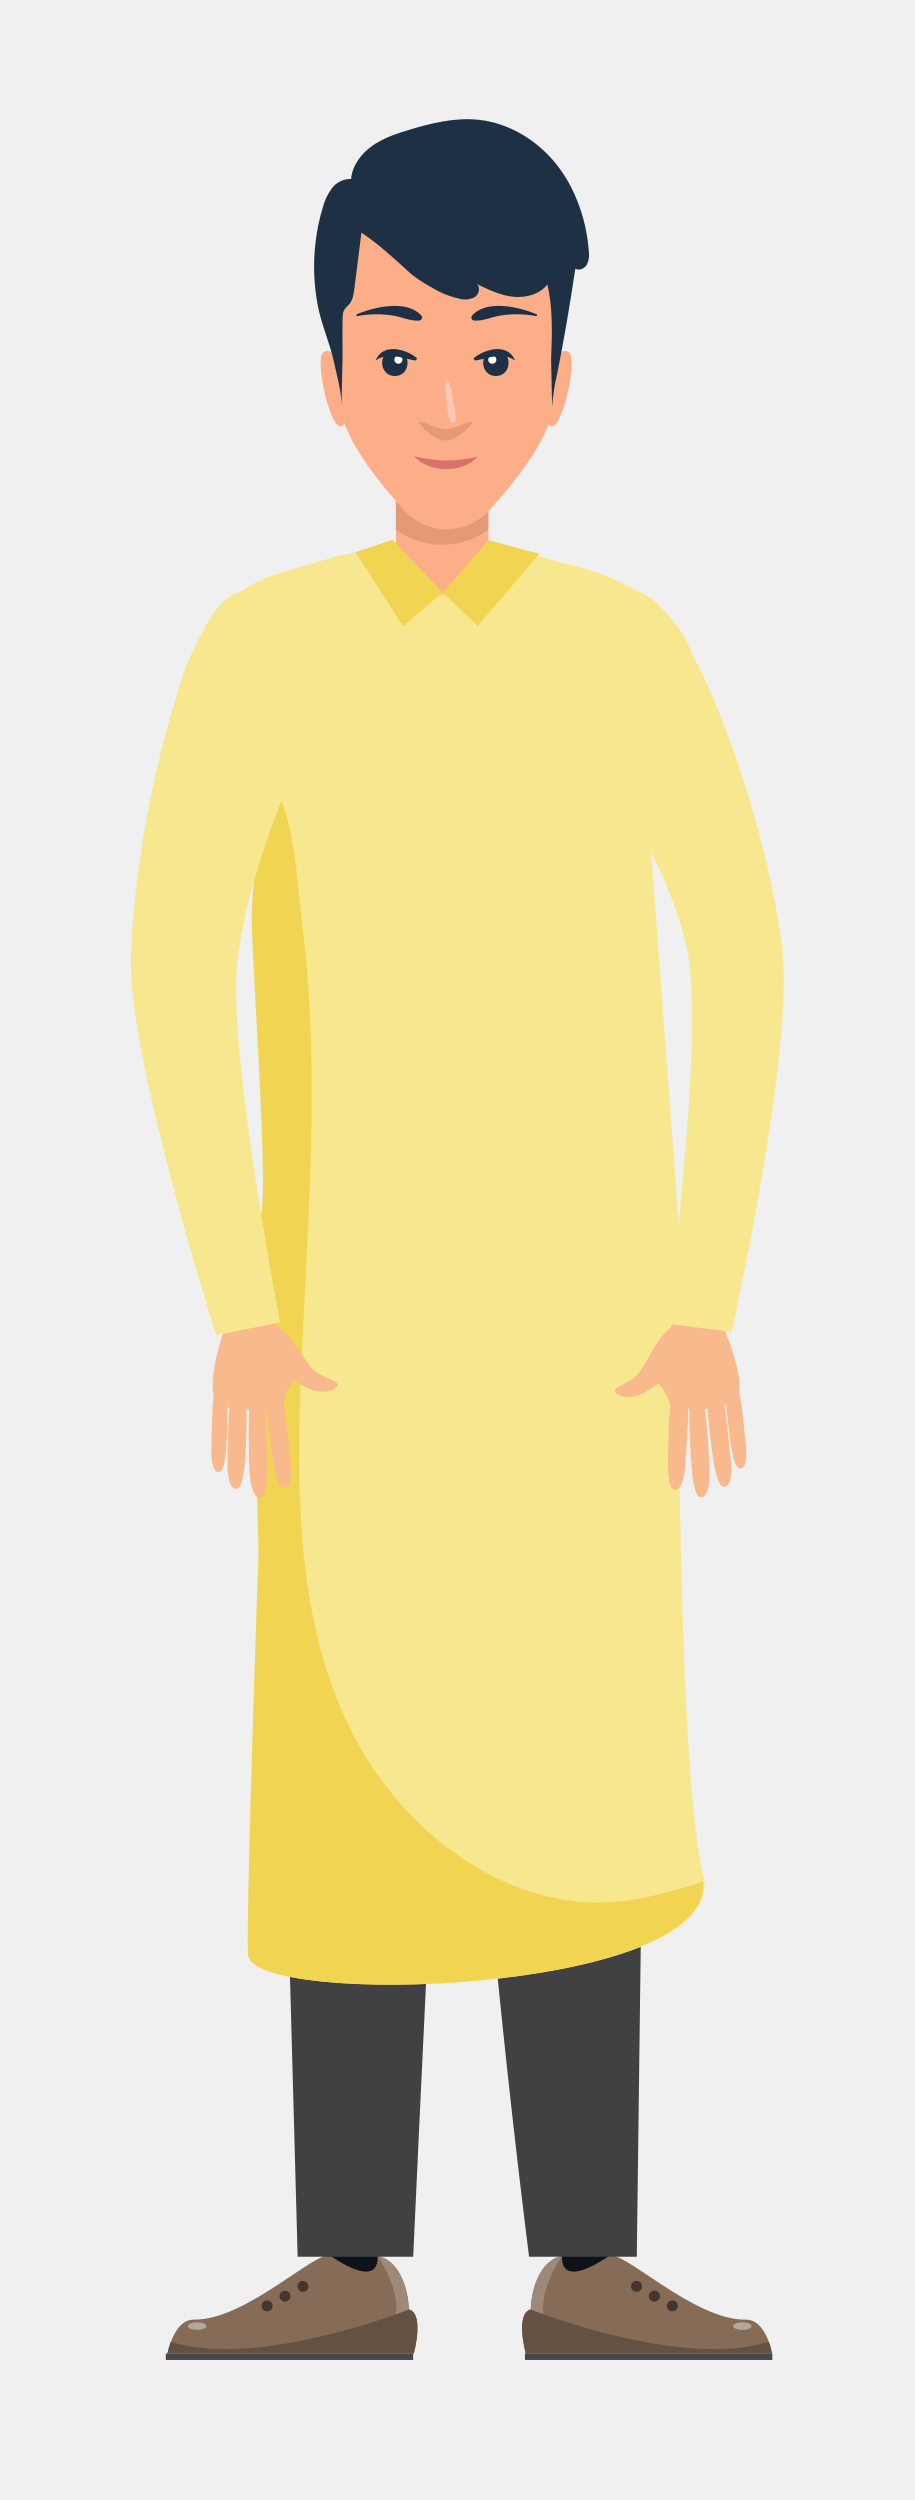
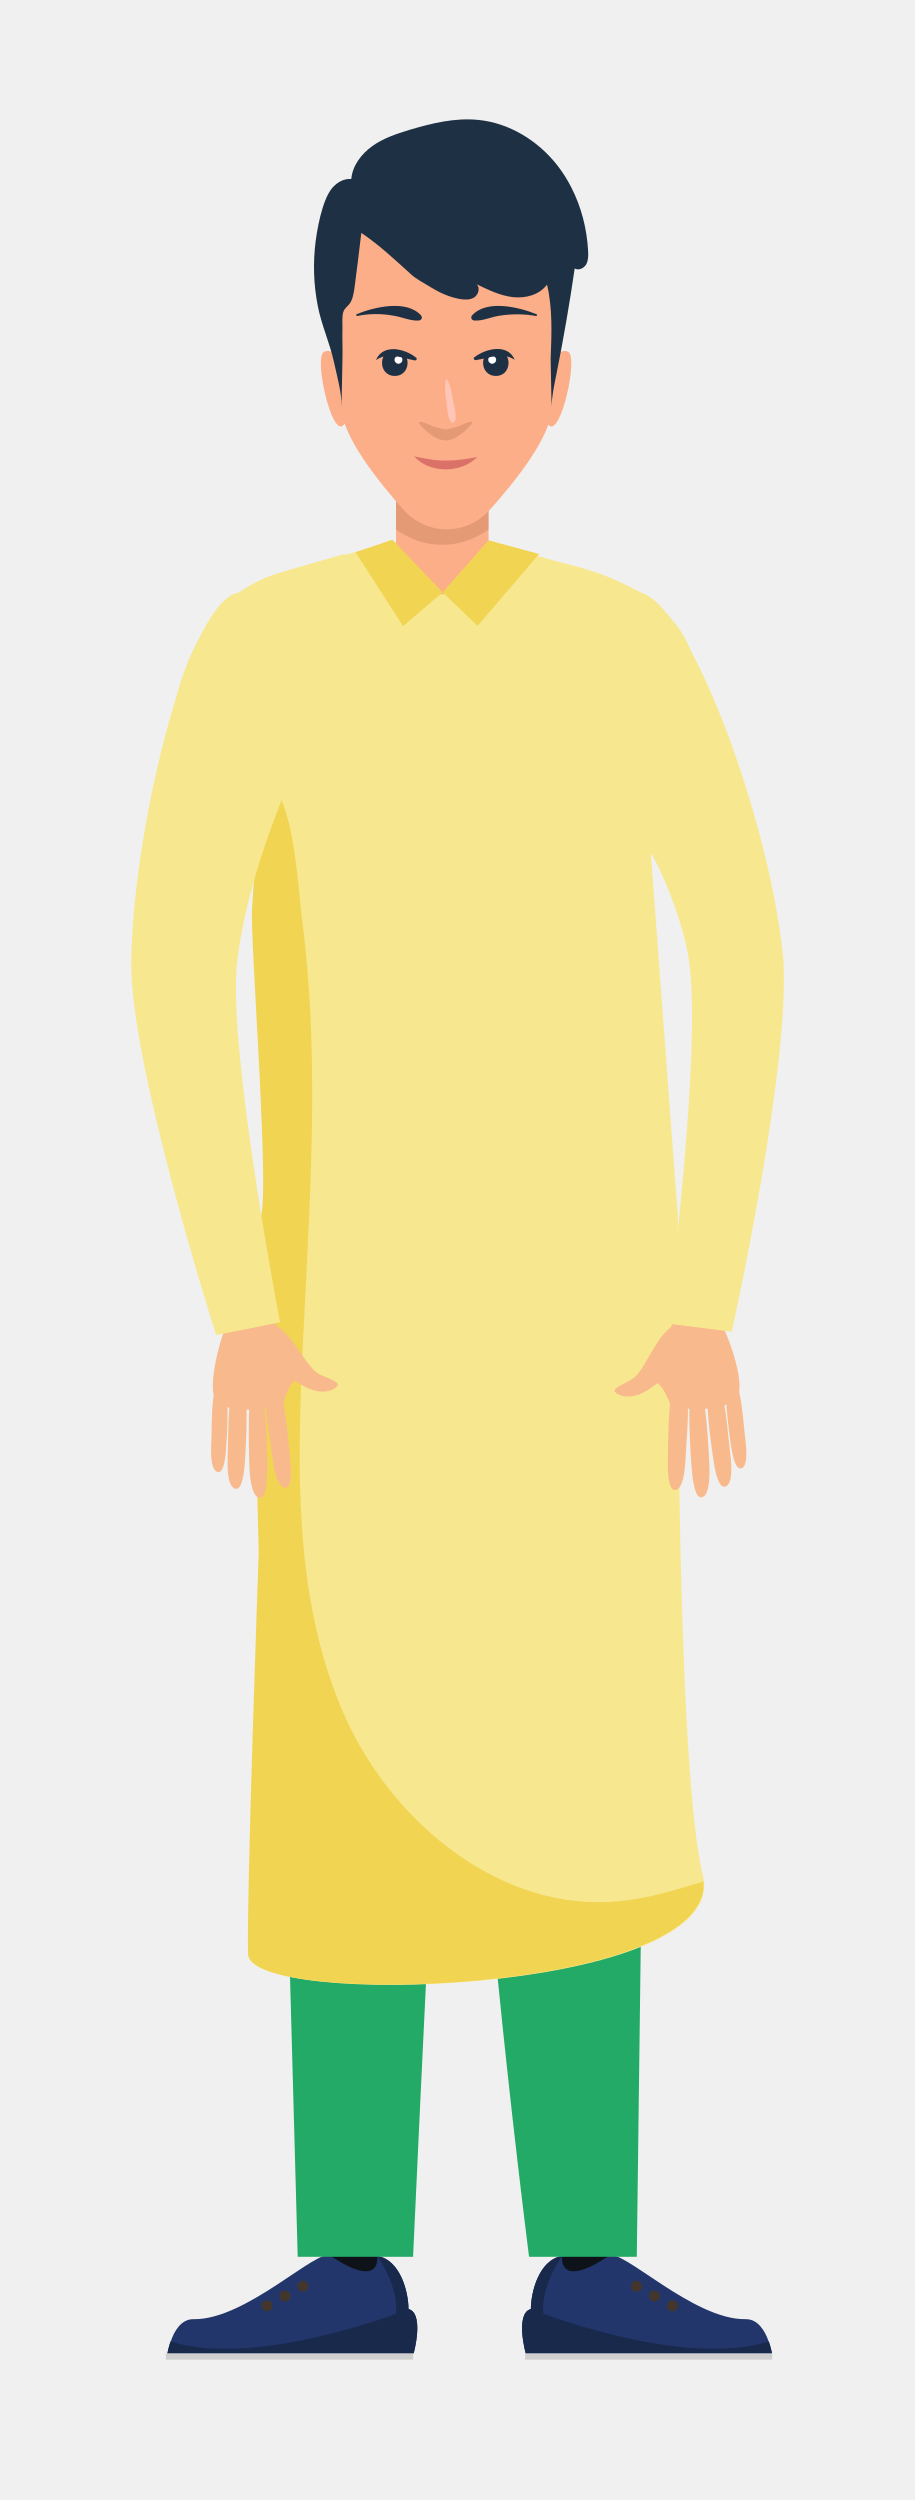
- <svg xmlns="http://www.w3.org/2000/svg" viewBox="0 0 300.52 821.26">
-   <defs>
-     <style>.cls-1{fill:#0e131a;}.cls-2{fill:#866c57;}.cls-3{fill:#9e8979;}.cls-4{fill:#474849;}.cls-5{fill:#655141;}.cls-6{fill:#43362c;}.cls-7{fill:#b6a79a;}.cls-8{fill:#414042;}.cls-9{fill:#f7e88f;}.cls-10{fill:#f2d453;}.cls-11{fill:#fcae88;}.cls-12{fill:#b06d4d;opacity:0.32;}.cls-13{fill:#f8ba8c;}.cls-14{fill:#1e3144;}.cls-15{fill:#fff;}.cls-16{fill:#db7269;}.cls-17{fill:#ffc5b6;}</style>
-   </defs>
+ <svg xmlns="http://www.w3.org/2000/svg" version="1.1" id="Layer_1" x="0px" y="0px" viewBox="0 0 300.5 821.3" style="enable-background:new 0 0 300.5 821.3;" xml:space="preserve">
+   <style type="text/css">
+ 	.st0{fill:#0E131A;}
+ 	.st1{fill:#22366B;}
+ 	.st2{fill:#18294C;}
+ 	.st3{fill:#CFCFCF;}
+ 	.st4{fill:#43362C;}
+ 	.st5{fill:#22AA66;}
+ 	.st6{fill:#F7E88F;}
+ 	.st7{fill:#F2D453;}
+ 	.st8{fill:#FCAE88;}
+ 	.st9{opacity:0.32;fill:#B06D4D;enable-background:new    ;}
+ 	.st10{fill:#F8BA8C;}
+ 	.st11{fill:#1E3144;}
+ 	.st12{fill:#FFFFFF;}
+ 	.st13{fill:#DB7269;}
+ 	.st14{fill:#FFC5B6;}
+ </style>
+   <g id="BACKGROUND">
+ </g>
  <g id="OBJECT">
-     <g id="doctor">
-       <polygon class="cls-1" points="201.35 756.89 202.73 723.68 184.85 723.68 183.47 756.89 201.35 756.89" />
-       <path class="cls-2" d="M253.64,773.14H172.72s-1.88-6.78-.95-11.09c.35-1.68,1.14-3,2.62-3.37,0-5.28,2.5-16.13,10.28-17.52h0c0,.38-1.42,11.23,15.3,0,4.16-2.79,27.73,21.11,45.05,20.85,4-.06,6.35,4,7.54,7.26A24.47,24.47,0,0,1,253.64,773.14Z" />
-       <path class="cls-3" d="M184.67,741.05c-.24.33-9.17,12.9-5.33,22.37a22.3,22.3,0,0,1-7.57-1.49c.35-1.67,1.14-3,2.62-3.36,0-5.29,2.5-16.13,10.28-17.52Z" />
-       <rect class="cls-4" x="172.45" y="773.14" width="81.25" height="2.12" />
-       <path class="cls-5" d="M253.64,773.14H172.72s-3.62-13.07,1.67-14.46c0,0,49.43,19.76,78.17,10.59A24.47,24.47,0,0,1,253.64,773.14Z" />
-       <path class="cls-6" d="M210.9,751.09a1.81,1.81,0,1,1-1.8-1.81A1.8,1.8,0,0,1,210.9,751.09Z" />
-       <path class="cls-6" d="M216.79,754.29a1.81,1.81,0,1,1-1.81-1.81A1.81,1.81,0,0,1,216.79,754.29Z" />
-       <path class="cls-6" d="M222.68,757.49a1.81,1.81,0,1,1-1.81-1.81A1.81,1.81,0,0,1,222.68,757.49Z" />
-       <path class="cls-7" d="M246.92,764.13c0,.68-1.37,1.24-3.06,1.24s-3.06-.56-3.06-1.24,1.37-1.24,3.06-1.24S246.92,763.44,246.92,764.13Z" />
-       <polygon class="cls-1" points="107.26 756.89 105.88 723.68 123.75 723.68 125.14 756.89 107.26 756.89" />
-       <path class="cls-2" d="M55,773.14h80.92s1.88-6.78,1-11.09c-.35-1.68-1.14-3-2.62-3.37,0-5.28-2.5-16.13-10.28-17.52h0c0,.38,1.42,11.23-15.3,0-4.16-2.79-27.73,21.11-45,20.85-4.05-.06-6.35,4-7.54,7.26A24.47,24.47,0,0,0,55,773.14Z" />
-       <path class="cls-3" d="M123.94,741.05c.24.33,9.17,12.9,5.33,22.37a22.3,22.3,0,0,0,7.57-1.49c-.35-1.67-1.14-3-2.62-3.36,0-5.29-2.5-16.13-10.28-17.52Z" />
-       <rect class="cls-4" x="54.47" y="773.14" width="81.25" height="2.12" />
-       <path class="cls-5" d="M55,773.14h80.92s3.62-13.07-1.67-14.46c0,0-49.44,19.76-78.17,10.59A24.47,24.47,0,0,0,55,773.14Z" />
-       <path class="cls-6" d="M97.71,751.09a1.81,1.81,0,1,0,1.8-1.81A1.8,1.8,0,0,0,97.71,751.09Z" />
-       <path class="cls-6" d="M91.82,754.29a1.81,1.81,0,1,0,1.81-1.81A1.81,1.81,0,0,0,91.82,754.29Z" />
-       <path class="cls-6" d="M85.93,757.49a1.81,1.81,0,1,0,1.81-1.81A1.81,1.81,0,0,0,85.93,757.49Z" />
-       <path class="cls-7" d="M61.69,764.13c0,.68,1.37,1.24,3.06,1.24s3.06-.56,3.06-1.24-1.37-1.24-3.06-1.24S61.69,763.44,61.69,764.13Z" />
-       <path class="cls-8" d="M88.3,395.16l9.48,346.19h37.95c6.67-146.07,14.2-288.06,14.2-288.06s2.47,117.23,23.87,288.06h35.39l4.4-346.19Z" />
+     <g>
+       <g>
+         <g id="doctor_26_">
+           <g>
+             <g>
+               <polygon class="st0" points="201.4,756.9 202.7,723.7 184.9,723.7 183.5,756.9       " />
+               <g>
+                 <path class="st1" d="M253.6,773.1h-80.9c0,0-1.9-6.8-0.9-11.1c0.4-1.7,1.1-3,2.6-3.4c0-5.3,2.5-16.1,10.3-17.5l0,0         c-0.1,0.4-1.4,11.2,15.3,0c4.2-2.8,27.7,21.1,45,20.8c4-0.1,6.4,4,7.5,7.3C253.3,771.4,253.6,773.1,253.6,773.1z" />
+                 <path class="st2" d="M184.7,741.1c-0.2,0.3-9.2,12.9-5.3,22.4c-2.6,0-5.1-0.6-7.6-1.5c0.4-1.7,1.1-3,2.6-3.4         C174.4,753.3,176.9,742.4,184.7,741.1C184.7,741,184.7,741,184.7,741.1z" />
+                 <rect x="172.5" y="773.1" class="st3" width="81.2" height="2.1" />
+                 <path class="st2" d="M253.6,773.1h-80.9c0,0-3.6-13.1,1.7-14.5c0,0,49.4,19.8,78.2,10.6C253.3,771.4,253.6,773.1,253.6,773.1         z" />
+                 <g>
+                   <path class="st4" d="M210.9,751.1c0,1-0.8,1.8-1.8,1.8s-1.8-0.8-1.8-1.8s0.8-1.8,1.8-1.8          C210.1,749.3,210.9,750.1,210.9,751.1z" />
+                   <path class="st4" d="M216.8,754.3c0,1-0.8,1.8-1.8,1.8s-1.8-0.8-1.8-1.8s0.8-1.8,1.8-1.8S216.8,753.3,216.8,754.3z" />
+                   <path class="st4" d="M222.7,757.5c0,1-0.8,1.8-1.8,1.8s-1.8-0.8-1.8-1.8s0.8-1.8,1.8-1.8S222.7,756.5,222.7,757.5z" />
+                 </g>
+               </g>
+             </g>
+             <g>
+               <polygon class="st0" points="107.3,756.9 105.9,723.7 123.8,723.7 125.1,756.9       " />
+               <g>
+                 <path class="st1" d="M55,773.1h80.9c0,0,1.9-6.8,0.9-11.1c-0.4-1.7-1.1-3-2.6-3.4c0-5.3-2.5-16.1-10.3-17.5l0,0         c0.1,0.4,1.4,11.2-15.3,0c-4.2-2.8-27.7,21.1-45,20.8c-4.1-0.1-6.4,4-7.5,7.3C55.3,771.4,55,773.1,55,773.1z" />
+                 <path class="st2" d="M123.9,741.1c0.2,0.3,9.2,12.9,5.3,22.4c2.6,0,5.1-0.6,7.6-1.5c-0.4-1.7-1.1-3-2.6-3.4         C134.2,753.3,131.7,742.4,123.9,741.1C123.9,741,123.9,741,123.9,741.1z" />
+                 <rect x="54.5" y="773.1" class="st3" width="81.2" height="2.1" />
+                 <path class="st2" d="M55,773.1h80.9c0,0,3.6-13.1-1.7-14.5c0,0-49.4,19.8-78.2,10.6C55.3,771.4,55,773.1,55,773.1z" />
+                 <g>
+                   <path class="st4" d="M97.7,751.1c0,1,0.8,1.8,1.8,1.8s1.8-0.8,1.8-1.8s-0.8-1.8-1.8-1.8S97.7,750.1,97.7,751.1z" />
+                   <path class="st4" d="M91.8,754.3c0,1,0.8,1.8,1.8,1.8s1.8-0.8,1.8-1.8s-0.8-1.8-1.8-1.8C92.6,752.5,91.8,753.3,91.8,754.3z" />
+                   <path class="st4" d="M85.9,757.5c0,1,0.8,1.8,1.8,1.8s1.8-0.8,1.8-1.8s-0.8-1.8-1.8-1.8C86.7,755.7,85.9,756.5,85.9,757.5z" />
+                 </g>
+               </g>
+             </g>
+             <g>
+               <path class="st5" d="M88.3,395.2l9.5,346.2h37.9c6.7-146.1,14.2-288.1,14.2-288.1s2.5,117.2,23.9,288.1h35.4l4.4-346.2H88.3z" />
+             </g>
+           </g>
+         </g>
+         <path class="st6" d="M214.3,401.6C194,417.1,112,414.7,89.8,400.7c-7.4-16.2-3.2-140.8-3.2-140.8S69,204.5,74.1,198.8     c10.3-11.7,70.7-24.2,70.7-24.2s64.2,14.2,71.3,24.2c3.4,4.9-5.7,50.1-3.1,98.9C215.6,349.3,218.5,383.8,214.3,401.6z" />
+         <g>
+           <path class="st6" d="M226.3,212.3c-10.6-24.7-49.5-28.7-49.5-28.7l-4.3-1.2l-11.8,9.6l-8.7,4.4h-6.2l-12.9-1.2h-6.6L123,192      l-9.9-10c-3.4,1-9.6,2.8-20.4,5.9c-36.8,10.6-37.4,53-44.5,99.3c-2,13.3,3.2,36.5,4.6,39.3c2.4,5,10.9,13.9,14.2,12.8      c5.2-1.8,8.2-3.8,8.1-12.1c-0.1-8.7,2.5-17.7,3.3-25.5l0,0c2.2-21.7,6.7-38,6.7-38s-1.3,25.1-2,35s6.1,95.6,2.7,101.5      c-3.4,5.8-0.5,109.9-0.5,109.9s-4.1,114-3.5,132c0.6,17.7,152.5,13.1,149.5-23.8c-0.1-0.7-0.2-1.5-0.4-2.2      c-9.5-38.9-8.2-216.2-8.2-216.2l-8.9-119.7c0,0,9.1,14.4,13.7,33.6c1.5,6.2,2,15,2.1,24c0.2,0,0.3-0.1,0.5-0.1      c2.1-0.3,4.1-0.3,6-0.1c1.1-1,4.4-3.5,4.2-1.9c-0.2,1.7,1.4,1.3,1.6,1.2c3.8-4.4,8.5-6,14.2-15.9      C255.9,279,235.7,234.3,226.3,212.3z" />
+           <path class="st7" d="M81.5,642C80.9,623.9,85,510,85,510s-3-104.1,0.5-109.9c3.4-5.8-3.4-91.6-2.7-101.5c0.7-9.9,2-35,2-35      s-4.5,16.3-6.7,38c-0.3-16.4,1.7-32,10-44.7c8.5,5.3,9.8,35,11.1,44.8c2.1,16.3,3.1,32.6,3.3,49c0.5,33.4-2,66.8-3.4,100.1      c-1.6,38.5-1.4,78.4,14.4,113.5c15.9,35.1,51.5,64,89.8,60.3c9.5-0.9,18.7-3.7,27.8-6.5C234,655.1,82.1,659.7,81.5,642z" />
+         </g>
+         <g>
+           <rect x="130.1" y="158.5" class="st8" width="30.4" height="36.7" />
+           <path class="st9" d="M130.1,158.5V174c4.7,3.2,9.8,5,15.2,5s10.5-1.8,15.2-5v-15.5H130.1z" />
+         </g>
+         <g>
+           <path class="st10" d="M242.7,457.7c2-7.1-8-33.1-14-32.9c-5,0.1-13.1,20.2-12.7,29.7c1.9,1.1,3.4,4.9,4.2,6.8      C220.9,463.2,240.7,464.8,242.7,457.7z" />
+           <path class="st10" d="M227.2,482c-0.4-5.2-0.9-13.3-0.7-20.4c1.7-0.1,3.3-0.4,4.8-1c1,6.6,1.5,15,1.7,20      c0.4,7.3-0.6,11.1-2.6,11.3C228.8,492.1,227.7,488.7,227.2,482z" />
+           <path class="st10" d="M234.3,479.2c-0.7-4.8-1.7-12.4-2-19.1c1.6-0.1,3.6-0.8,5.1-1.4c1.4,6.1,1.9,14.3,2.5,19      c0.9,6.8,0.1,10.4-1.8,10.7C236.5,488.7,235.2,485.5,234.3,479.2z" />
+           <path class="st10" d="M240.1,474.6c-0.6-4.1-1.4-10.6-1.7-16.3c1.4-0.1,3.1-0.7,4.4-1.2c1.2,5.2,1.6,12.2,2.1,16.2      c0.7,5.8,0.1,8.9-1.5,9.1C241.9,482.6,240.9,479.9,240.1,474.6z" />
+           <path class="st10" d="M219.4,479.7c0.1-4.9,0.1-14.3,1-20.9c1.6,0.1,4,1.6,5.5,1.3c0.4,6.3-0.5,14.4-0.7,19.2      c-0.3,6.9-1.6,10.2-3.5,10.2C220,489.4,219.3,486,219.4,479.7z" />
+           <path class="st10" d="M208.3,452.6c3.8-3,7.2-13.8,12.9-17.1c0.9,1.4,5.3,8.1,6.5,9.1c-4.8,4.1-10.4,9-14.3,11.7      c-5.7,3.9-10.3,2.4-11.4,0.9C201,456,206.3,454.2,208.3,452.6z" />
+         </g>
+         <path class="st6" d="M240.4,437.5l-21.3-2.7c0,0,12.5-94.5,6.7-122.5c-6.4-30.9-29.7-61.6-29.7-61.6s-1.3-61.7,15.2-55.7     c16.5,6.1,41.1,74.7,45.8,117.7C260.7,346.1,240.4,437.5,240.4,437.5z" />
+         <g>
+           <path class="st10" d="M70.4,458.9c-2.5-6.9,5.3-33.6,11.3-33.9c5-0.3,14.6,19.1,15.1,28.6c-1.8,1.2-3,5.2-3.6,7.1      C92.5,462.6,72.9,465.8,70.4,458.9z" />
+           <path class="st10" d="M87.8,481.9c0-5.2-0.2-13.3-0.9-20.4c-1.7,0.1-3.3-0.2-4.9-0.6c-0.5,6.7-0.2,15.1-0.1,20.1      c0.2,7.3,1.5,11,3.5,11.1C87,492.1,87.8,488.6,87.8,481.9z" />
+           <path class="st10" d="M80.5,479.7c0.3-4.9,0.7-12.5,0.4-19.2c-1.6,0-3.7-0.5-5.2-1c-0.9,6.2-0.7,14.4-0.9,19.1      c-0.3,6.9,0.8,10.3,2.7,10.5C79.1,489.3,80.1,486,80.5,479.7z" />
+           <path class="st10" d="M74.3,475.5c0.3-4.2,0.6-10.7,0.4-16.4c-1.4,0-3.2-0.4-4.5-0.8c-0.8,5.3-0.6,12.3-0.8,16.3      c-0.3,5.9,0.6,8.8,2.3,9C73.1,483.7,74,480.9,74.3,475.5z" />
+           <path class="st10" d="M95.3,478.9c-0.5-4.9-1.3-14.3-2.7-20.8c-1.6,0.3-3.8,1.9-5.4,1.7c0.1,6.3,1.7,14.3,2.3,19      c0.8,6.8,2.5,10.1,4.4,9.9C95.5,488.6,95.9,485.2,95.3,478.9z" />
+           <path class="st10" d="M104.3,451.1c-4.1-2.7-8.3-13.1-14.3-16c-0.8,1.4-4.6,8.5-5.7,9.6c5.1,3.7,11.1,8.2,15.2,10.5      c6,3.5,10.4,1.6,11.4,0C111.8,453.8,106.3,452.4,104.3,451.1z" />
+         </g>
+         <path class="st6" d="M71,438.6l21-4.2c0,0-17.3-90-14.1-118.3c3.6-31.3,19.8-65.3,19.8-65.3s-5.1-62.8-21-55.6     c-15.9,7.2-32.8,77.1-33.6,120.3C42.4,348.9,71,438.6,71,438.6z" />
+         <g>
+           <g>
+             <polygon class="st7" points="145.4,194.6 132.4,205.7 116.8,181.4 128.9,177.3      " />
+           </g>
+           <g>
+             <polygon class="st7" points="145.4,194.6 156.9,205.6 177.1,182 160.5,177.5      " />
+           </g>
+         </g>
+       </g>
+       <g>
+         <g>
+           <path class="st8" d="M180.6,120.1c0,0,2.8-6.3,6.1-4.5s-2.4,27.6-6.3,24.2C176.5,136.3,180.6,120.1,180.6,120.1z" />
+           <path class="st8" d="M112.5,120.1c0,0-2.8-6.3-6.1-4.5c-3.3,1.8,2.4,27.6,6.3,24.2C116.6,136.3,112.5,120.1,112.5,120.1z" />
+           <path class="st8" d="M146.7,173.9L146.7,173.9c-5.3,0-10.4-2.3-14.1-6.4c-7.8-8.7-20.4-24.2-20.4-33.8L110,96.4      C110,76,127.6,63,146.7,63l0,0c11.8,0,23.1,4.9,29.9,13.5c4.2,5.3,6.8,11.9,6.8,19.7l-2.1,37.5c0,9.7-12.6,25.1-20.4,33.8      C157.2,171.6,152.1,173.9,146.7,173.9z" />
+           <path class="st11" d="M187.7,61.6c-1.3-2.6-2.9-5.1-4.7-7.4c-6.3-8-15.7-13.8-25.8-14.8c-7.7-0.8-15.4,1.1-22.8,3.3      c-4.2,1.3-8.5,2.7-12.1,5.3s-6.5,6.4-6.9,10.8c-2.4-0.2-4.7,1.1-6.3,3c-1.5,1.9-2.4,4.2-3.1,6.5c-1.1,3.5-1.8,7.2-2.3,10.9      c-0.9,7.1-0.7,14.3,0.7,21.3c1.2,6.3,3.9,12,5.3,18.4c1,4.7,2.6,10,2.5,14.8l0.3-15.7c0.1-3.4-0.1-6.8,0-10.3      c0-1.4-0.1-3,0.1-4.4c0.2-1.6,1-2.1,2-3.2c1.2-1.4,1.5-3.3,1.8-5.1c0.8-6.2,1.6-12.3,2.3-18.5c5.9,4,11,8.8,16.2,13.5      c1.9,1.8,4.8,3.2,7,4.6c2.8,1.7,5.8,3,9,3.6c1.7,0.3,3.5,0.4,4.9-0.5s2-3.2,0.8-4.3c3.8,1.8,7.6,3.7,11.8,4.2s8.8-0.7,11.3-4.1      c1.9,7.8,1.5,16.5,1.2,24.4l0.3,15.7c0.1-3.6,0.9-7.2,1.6-10.7c2.3-11.5,4.3-23,6-34.7c1.3,0.8,3.1-0.1,3.8-1.4s0.7-2.9,0.6-4.5      C192.8,75.2,191,68,187.7,61.6z" />
+         </g>
+         <g>
+           <path class="st9" d="M151.4,139.7c-2.1,1-5,1.4-5,1.4s-2.9-0.4-5-1.4s-3.8-1.5-3.8-0.9s4.8,5.9,8.8,5.9s8.7-5.3,8.8-5.9      C155.3,138.2,153.5,138.7,151.4,139.7z" />
+           <g>
+             <g>
+               <path class="st11" d="M129.7,123.5c5.6,0,5.6-8.6,0-8.6C124.1,114.9,124.1,123.5,129.7,123.5L129.7,123.5z" />
+             </g>
+             <path class="st12" d="M132.2,118.2c0,0.7-0.6,1.3-1.3,1.3s-1.3-0.6-1.3-1.3c0-0.7,0.6-1.3,1.3-1.3       C131.6,116.8,132.2,117.4,132.2,118.2z" />
+             <g>
+               <path class="st11" d="M123.5,118.3c4.1-2.8,8.4-0.7,12.7,0.1c0.5,0.1,1-0.5,0.5-0.9C133,114.5,125.8,112.8,123.5,118.3        C123.4,118.3,123.5,118.4,123.5,118.3L123.5,118.3z" />
+             </g>
+           </g>
+           <g>
+             <g>
+               <path class="st11" d="M162.9,123.5c-5.6,0-5.6-8.6,0-8.6C168.4,114.9,168.5,123.5,162.9,123.5L162.9,123.5z" />
+             </g>
+             <path class="st12" d="M160.4,118.2c0,0.7,0.6,1.3,1.3,1.3s1.3-0.6,1.3-1.3c0-0.7-0.6-1.3-1.3-1.3       C161,116.8,160.4,117.4,160.4,118.2z" />
+             <g>
+               <path class="st11" d="M169.1,118.2c-2.3-5.5-9.6-3.7-13.3-0.8c-0.5,0.4,0.1,1,0.5,0.9C160.7,117.7,164.9,115.5,169.1,118.2        C169.1,118.4,169.2,118.3,169.1,118.2L169.1,118.2z" />
+             </g>
+           </g>
+           <g>
+             <path class="st11" d="M117.4,103.8c3.8-0.8,8-0.8,11.8-0.1c2.8,0.4,5.6,1.8,8.4,1.6c0.9-0.1,1.3-1,0.7-1.7       c-4.8-5.3-15.5-2.7-21.1-0.4C116.9,103.4,117,103.9,117.4,103.8L117.4,103.8z" />
+           </g>
+           <g>
+             <path class="st11" d="M176.2,103.2c-5.7-2.3-16.3-4.9-21.1,0.4c-0.6,0.7-0.2,1.6,0.7,1.7c2.8,0.2,5.6-1.2,8.4-1.6       c3.9-0.6,8-0.6,11.8,0.1C176.5,103.9,176.6,103.4,176.2,103.2L176.2,103.2z" />
+           </g>
+           <g>
+             <path class="st13" d="M136,149.9c1.9,0.4,3.6,0.8,5.3,1c1.7,0.3,3.4,0.4,5.1,0.4c1.7,0,3.4-0.1,5.1-0.3       c1.7-0.2,3.5-0.5,5.3-0.9c-1.3,1.4-3,2.4-4.8,3.1c-1.8,0.7-3.8,1-5.7,1s-3.9-0.4-5.7-1.1C138.9,152.4,137.3,151.3,136,149.9z" />
+           </g>
+           <g>
+             <path class="st14" d="M146.5,124.8c-0.6,2.6-0.1,5,0.2,7.6c0.3,2,0.2,4.4,1.4,6.1c0.4,0.5,1.2,0.5,1.4-0.2       c0.6-2-0.2-4.2-0.6-6.2c-0.4-2.6-0.7-5-1.9-7.3C147,124.5,146.6,124.6,146.5,124.8L146.5,124.8z" />
+           </g>
+         </g>
+       </g>
    </g>
-     <path class="cls-9" d="M214.27,401.62c-20.33,15.45-102.3,13.13-124.5-.92-7.44-16.23-3.22-140.79-3.22-140.79S69,204.54,74.1,198.79c10.32-11.69,70.69-24.22,70.69-24.22s64.23,14.18,71.26,24.22c3.41,4.88-5.71,50.08-3.15,98.89C215.62,349.35,218.48,383.84,214.27,401.62Z" />
-     <path class="cls-9" d="M226.28,212.27c-10.56-24.7-49.52-28.67-49.52-28.67l-4.29-1.19L160.68,192,152,196.41h-6.21l-12.93-1.23H126.2L123,192l-9.9-10c-3.37,1-9.59,2.81-20.43,6-36.78,10.62-37.4,53-44.52,99.3-2,13.33,3.2,36.5,4.57,39.34,2.38,4.95,10.92,13.89,14.22,12.75,5.25-1.8,8.17-3.78,8.09-12.11-.07-8.67,2.52-17.74,3.32-25.53v0a258.21,258.21,0,0,1,6.75-38s-1.26,25.06-2,35,6.09,95.64,2.67,101.45S85.39,510,85.39,510s-4.09,114-3.48,132c.61,17.72,152.51,13.1,149.47-23.78A13.77,13.77,0,0,0,231,616c-9.49-38.91-8.2-216.23-8.2-216.23L213.9,280.08a121.7,121.7,0,0,1,13.66,33.59c1.47,6.22,2,15,2.11,24l.53-.11a23.14,23.14,0,0,1,6-.08c1.09-1,4.42-3.48,4.21-1.85s1.38,1.27,1.61,1.22c3.83-4.39,8.5-6,14.2-15.94C256,279,235.73,234.31,226.28,212.27Z" />
-     <path class="cls-10" d="M81.46,642c-.61-18.08,3.48-132,3.48-132s-3-104.09.46-109.89S82,308.51,82.73,298.61s2-35,2-35a259.09,259.09,0,0,0-6.74,38c-.27-16.38,1.75-32,10-44.68,8.48,5.32,9.77,35,11.06,44.78a418.45,418.45,0,0,1,3.28,49c.45,33.41-2,66.76-3.42,100.13-1.62,38.47-1.44,78.43,14.42,113.52s51.49,64,89.82,60.32c9.51-.93,18.67-3.74,27.84-6.52C234,655.08,82.07,659.7,81.46,642Z" />
-     <rect class="cls-11" x="130.06" y="158.47" width="30.38" height="36.74" />
-     <path class="cls-12" d="M130.06,158.47V174a25.7,25.7,0,0,0,30.38,0V158.47Z" />
-     <path class="cls-13" d="M242.71,457.72c2-7.12-8-33.05-14-32.9C223.7,425,215.66,445,216,454.5c1.94,1.09,3.37,4.92,4.16,6.78S240.73,464.85,242.71,457.72Z" />
-     <path class="cls-13" d="M227.2,482c-.42-5.18-.89-13.32-.74-20.43a15.84,15.84,0,0,0,4.82-1c1,6.6,1.45,15,1.74,20,.41,7.33-.6,11.07-2.55,11.32C228.8,492.15,227.72,488.72,227.2,482Z" />
-     <path class="cls-13" d="M234.28,479.24c-.72-4.83-1.69-12.44-2-19.1a19.81,19.81,0,0,0,5.11-1.38c1.43,6.14,1.89,14.29,2.47,19,.86,6.84.09,10.37-1.8,10.66C236.47,488.68,235.21,485.5,234.28,479.24Z" />
-     <path class="cls-13" d="M240.08,474.59c-.62-4.12-1.45-10.62-1.69-16.3a16.34,16.34,0,0,0,4.37-1.18c1.22,5.25,1.6,12.19,2.11,16.22.73,5.84.07,8.85-1.54,9.1C242,482.65,240.87,479.94,240.08,474.59Z" />
-     <path class="cls-13" d="M219.45,479.69c.09-4.88.14-14.33,1-20.94,1.62.14,4,1.6,5.53,1.26.39,6.3-.51,14.4-.71,19.16-.29,6.89-1.63,10.24-3.54,10.22C220.05,489.37,219.33,486,219.45,479.69Z" />
-     <path class="cls-13" d="M208.27,452.64c3.82-3,7.17-13.75,12.93-17.1.88,1.38,5.28,8.1,6.49,9.12-4.78,4.13-10.37,9-14.27,11.74-5.66,3.94-10.28,2.42-11.41.89C201,456,206.34,454.18,208.27,452.64Z" />
-     <path class="cls-9" d="M240.38,437.52l-21.3-2.69s12.52-94.52,6.72-122.45c-6.42-30.95-29.71-61.6-29.71-61.6s-1.28-61.71,15.19-55.65,41.09,74.7,45.78,117.74C260.68,346.08,240.38,437.52,240.38,437.52Z" />
-     <path class="cls-13" d="M70.35,458.91c-2.54-7,5.26-33.6,11.29-33.93,5-.28,14.64,19.09,15.1,28.55-1.85,1.25-3,5.18-3.61,7.1S72.91,465.85,70.35,458.91Z" />
-     <path class="cls-13" d="M87.78,481.88c0-5.2-.19-13.35-.91-20.42a16.13,16.13,0,0,1-4.9-.63c-.5,6.66-.23,15.06-.11,20.11.18,7.33,1.5,11,3.46,11.08C87,492.1,87.8,488.59,87.78,481.88Z" />
-     <path class="cls-13" d="M80.5,479.67c.32-4.87.67-12.53.42-19.2a19.82,19.82,0,0,1-5.21-1c-.93,6.24-.72,14.39-.93,19.14-.3,6.89.75,10.35,2.65,10.49C79.07,489.26,80.07,486,80.5,479.67Z" />
-     <path class="cls-13" d="M74.34,475.51c.28-4.16.58-10.7.37-16.39a16.42,16.42,0,0,1-4.46-.82c-.78,5.33-.61,12.28-.78,16.34-.26,5.88.64,8.83,2.26,8.95C73.13,483.69,74,480.9,74.34,475.51Z" />
-     <path class="cls-13" d="M95.32,478.93c-.49-4.86-1.3-14.28-2.66-20.8-1.6.27-3.84,1.91-5.41,1.7.13,6.31,1.67,14.32,2.26,19,.84,6.84,2.45,10.08,4.35,9.9C95.5,488.61,95.94,485.23,95.32,478.93Z" />
-     <path class="cls-13" d="M104.27,451.06c-4.06-2.72-8.26-13.13-14.28-16-.75,1.44-4.6,8.5-5.72,9.61,5.09,3.73,11.07,8.16,15.17,10.55,6,3.47,10.44,1.59,11.45,0C111.76,453.79,106.32,452.44,104.27,451.06Z" />
-     <path class="cls-9" d="M71,438.61l21-4.22s-17.32-90-14.07-118.28c3.59-31.3,19.75-65.33,19.75-65.33s-5.1-62.78-21-55.56S43.81,272.34,43,315.57C42.43,348.93,71,438.61,71,438.61Z" />
-     <polygon class="cls-10" points="145.42 194.64 132.37 205.74 116.79 181.4 128.95 177.32 145.42 194.64" />
-     <polygon class="cls-10" points="145.42 194.64 156.91 205.63 177.14 181.97 160.51 177.45 145.42 194.64" />
-     <path class="cls-11" d="M180.65,120.14s2.78-6.32,6.12-4.53-2.38,27.64-6.31,24.16S180.65,120.14,180.65,120.14Z" />
-     <path class="cls-11" d="M112.47,120.14s-2.78-6.32-6.12-4.53,2.39,27.64,6.32,24.16S112.47,120.14,112.47,120.14Z" />
-     <path class="cls-11" d="M146.75,173.94h0a19.05,19.05,0,0,1-14.13-6.43c-7.83-8.68-20.44-24.16-20.44-33.82L110,96.44c0-20.38,17.62-33.37,36.71-33.37h0c11.83,0,23.09,4.89,29.95,13.46a30.93,30.93,0,0,1,6.76,19.66l-2.14,37.5c0,9.66-12.62,25.14-20.45,33.82A19,19,0,0,1,146.75,173.94Z" />
-     <path class="cls-14" d="M187.67,61.58a45.23,45.23,0,0,0-4.75-7.43c-6.3-8-15.66-13.77-25.8-14.81-7.69-.78-15.39,1.09-22.79,3.32-4.23,1.28-8.5,2.72-12.1,5.28s-6.51,6.45-6.91,10.85a7.59,7.59,0,0,0-6.25,3A18.23,18.23,0,0,0,106,68.29a66.66,66.66,0,0,0-2.29,10.85,68,68,0,0,0,.68,21.25c1.22,6.35,3.88,12,5.27,18.36,1,4.7,2.62,10,2.52,14.85,0,0,.33-15.72.33-15.74.07-3.42-.07-6.84,0-10.26a37.8,37.8,0,0,1,.13-4.39c.2-1.56,1-2.09,2-3.19,1.24-1.35,1.52-3.29,1.75-5.11q1.17-9.24,2.35-18.5c5.91,4,11,8.76,16.24,13.54a44.2,44.2,0,0,0,7,4.58,28.5,28.5,0,0,0,9,3.6,6.79,6.79,0,0,0,4.93-.49c1.43-.92,2-3.2.76-4.33,3.77,1.84,7.64,3.7,11.81,4.16s8.77-.73,11.33-4c1.87,7.79,1.54,16.45,1.23,24.44l.33,15.74A65.06,65.06,0,0,1,183,122.94c2.32-11.54,4.25-23,6-34.69,1.3.8,3.1-.06,3.84-1.39a7.85,7.85,0,0,0,.58-4.46A55.24,55.24,0,0,0,187.67,61.58Z" />
-     <path class="cls-12" d="M151.43,139.7a21.64,21.64,0,0,1-5,1.39,21.62,21.62,0,0,1-5-1.39c-2.06-1-3.83-1.5-3.78-.87s4.76,5.88,8.78,5.88,8.74-5.25,8.78-5.88S153.49,138.73,151.43,139.7Z" />
-     <path class="cls-14" d="M129.71,123.51c5.56,0,5.57-8.65,0-8.65s-5.57,8.65,0,8.65Z" />
-     <path class="cls-15" d="M132.21,118.16a1.33,1.33,0,1,1-1.33-1.34A1.33,1.33,0,0,1,132.21,118.16Z" />
-     <path class="cls-14" d="M123.55,118.34c4.12-2.85,8.35-.67,12.68.06.48.08,1-.54.54-.92-3.76-3-11-4.7-13.31.77,0,0,0,.13.09.09Z" />
-     <path class="cls-14" d="M162.89,123.51c-5.56,0-5.57-8.65,0-8.65s5.57,8.65,0,8.65Z" />
-     <path class="cls-15" d="M160.38,118.16a1.34,1.34,0,1,0,1.33-1.34A1.34,1.34,0,0,0,160.38,118.16Z" />
-     <path class="cls-14" d="M169.13,118.25c-2.34-5.47-9.55-3.75-13.31-.77-.48.38.06,1,.54.92,4.33-.73,8.57-2.91,12.68-.06.06,0,.11,0,.09-.09Z" />
-     <path class="cls-14" d="M117.42,103.84a34,34,0,0,1,11.81-.15c2.81.44,5.6,1.84,8.42,1.62a1,1,0,0,0,.7-1.71c-4.84-5.3-15.45-2.73-21.1-.39a.33.33,0,0,0,.17.63Z" />
-     <path class="cls-14" d="M176.25,103.21c-5.66-2.35-16.26-4.91-21.11.39a1,1,0,0,0,.71,1.71c2.79.22,5.63-1.19,8.41-1.62a33.7,33.7,0,0,1,11.81.15.33.33,0,0,0,.18-.63Z" />
-     <path class="cls-16" d="M136,149.86c1.87.43,3.59.81,5.31,1a38.64,38.64,0,0,0,5.12.4,36.94,36.94,0,0,0,5.13-.29c1.73-.2,3.46-.54,5.34-.92a12.11,12.11,0,0,1-4.79,3.12,16.19,16.19,0,0,1-11.39-.13A12.15,12.15,0,0,1,136,149.86Z" />
-     <path class="cls-17" d="M146.54,124.82c-.56,2.56-.14,5,.21,7.57.27,2,.19,4.44,1.37,6.12a.77.77,0,0,0,1.4-.18c.57-2-.23-4.25-.57-6.24-.42-2.55-.68-5-1.88-7.34a.29.29,0,0,0-.53.07Z" />
  </g>
</svg>
